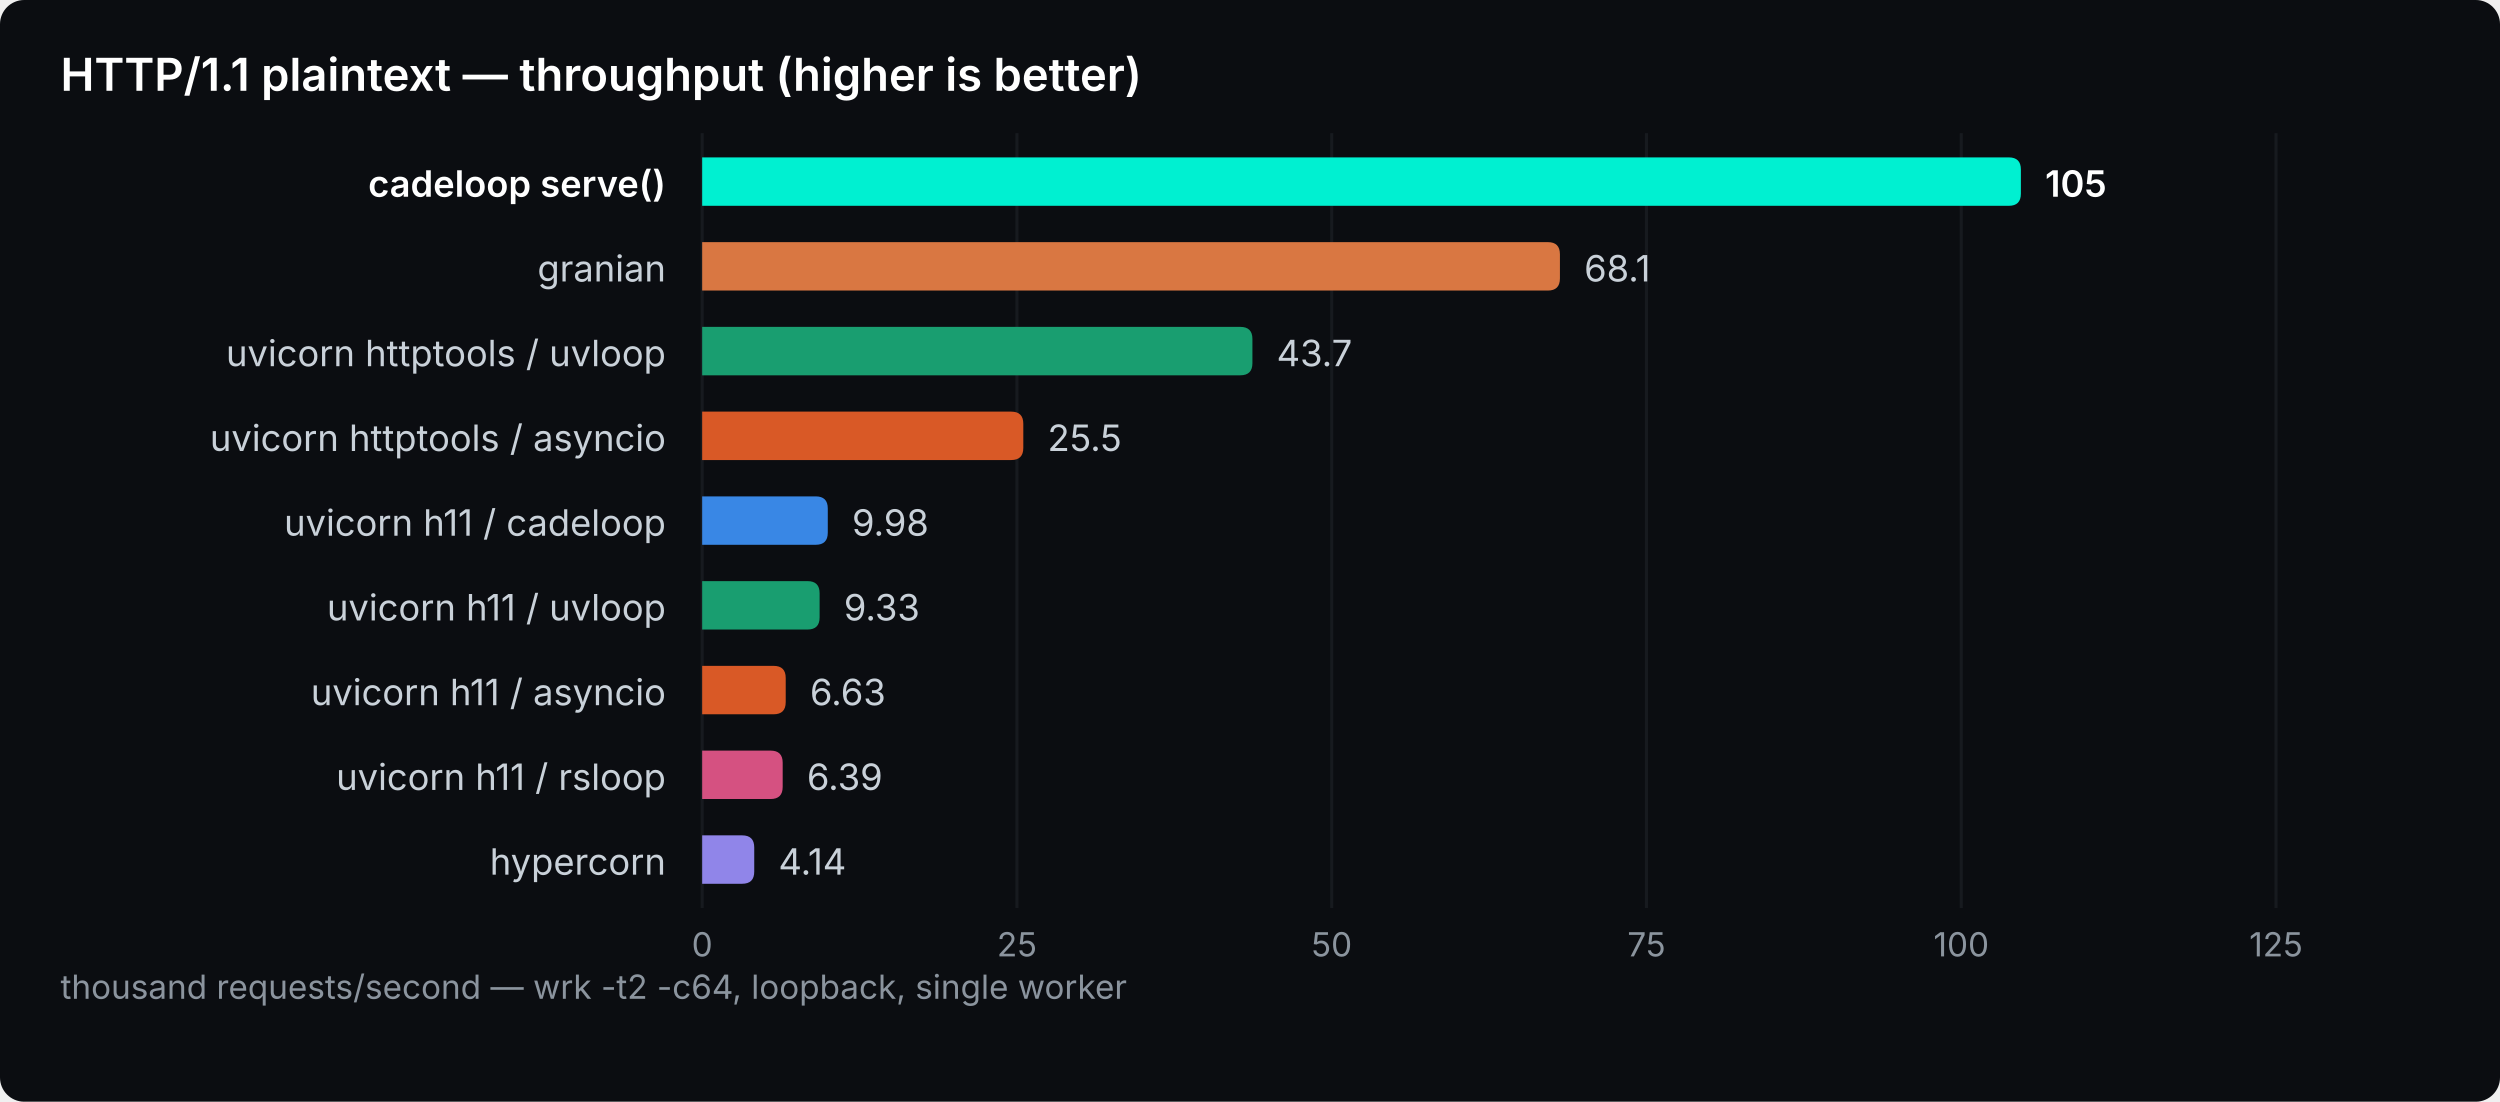
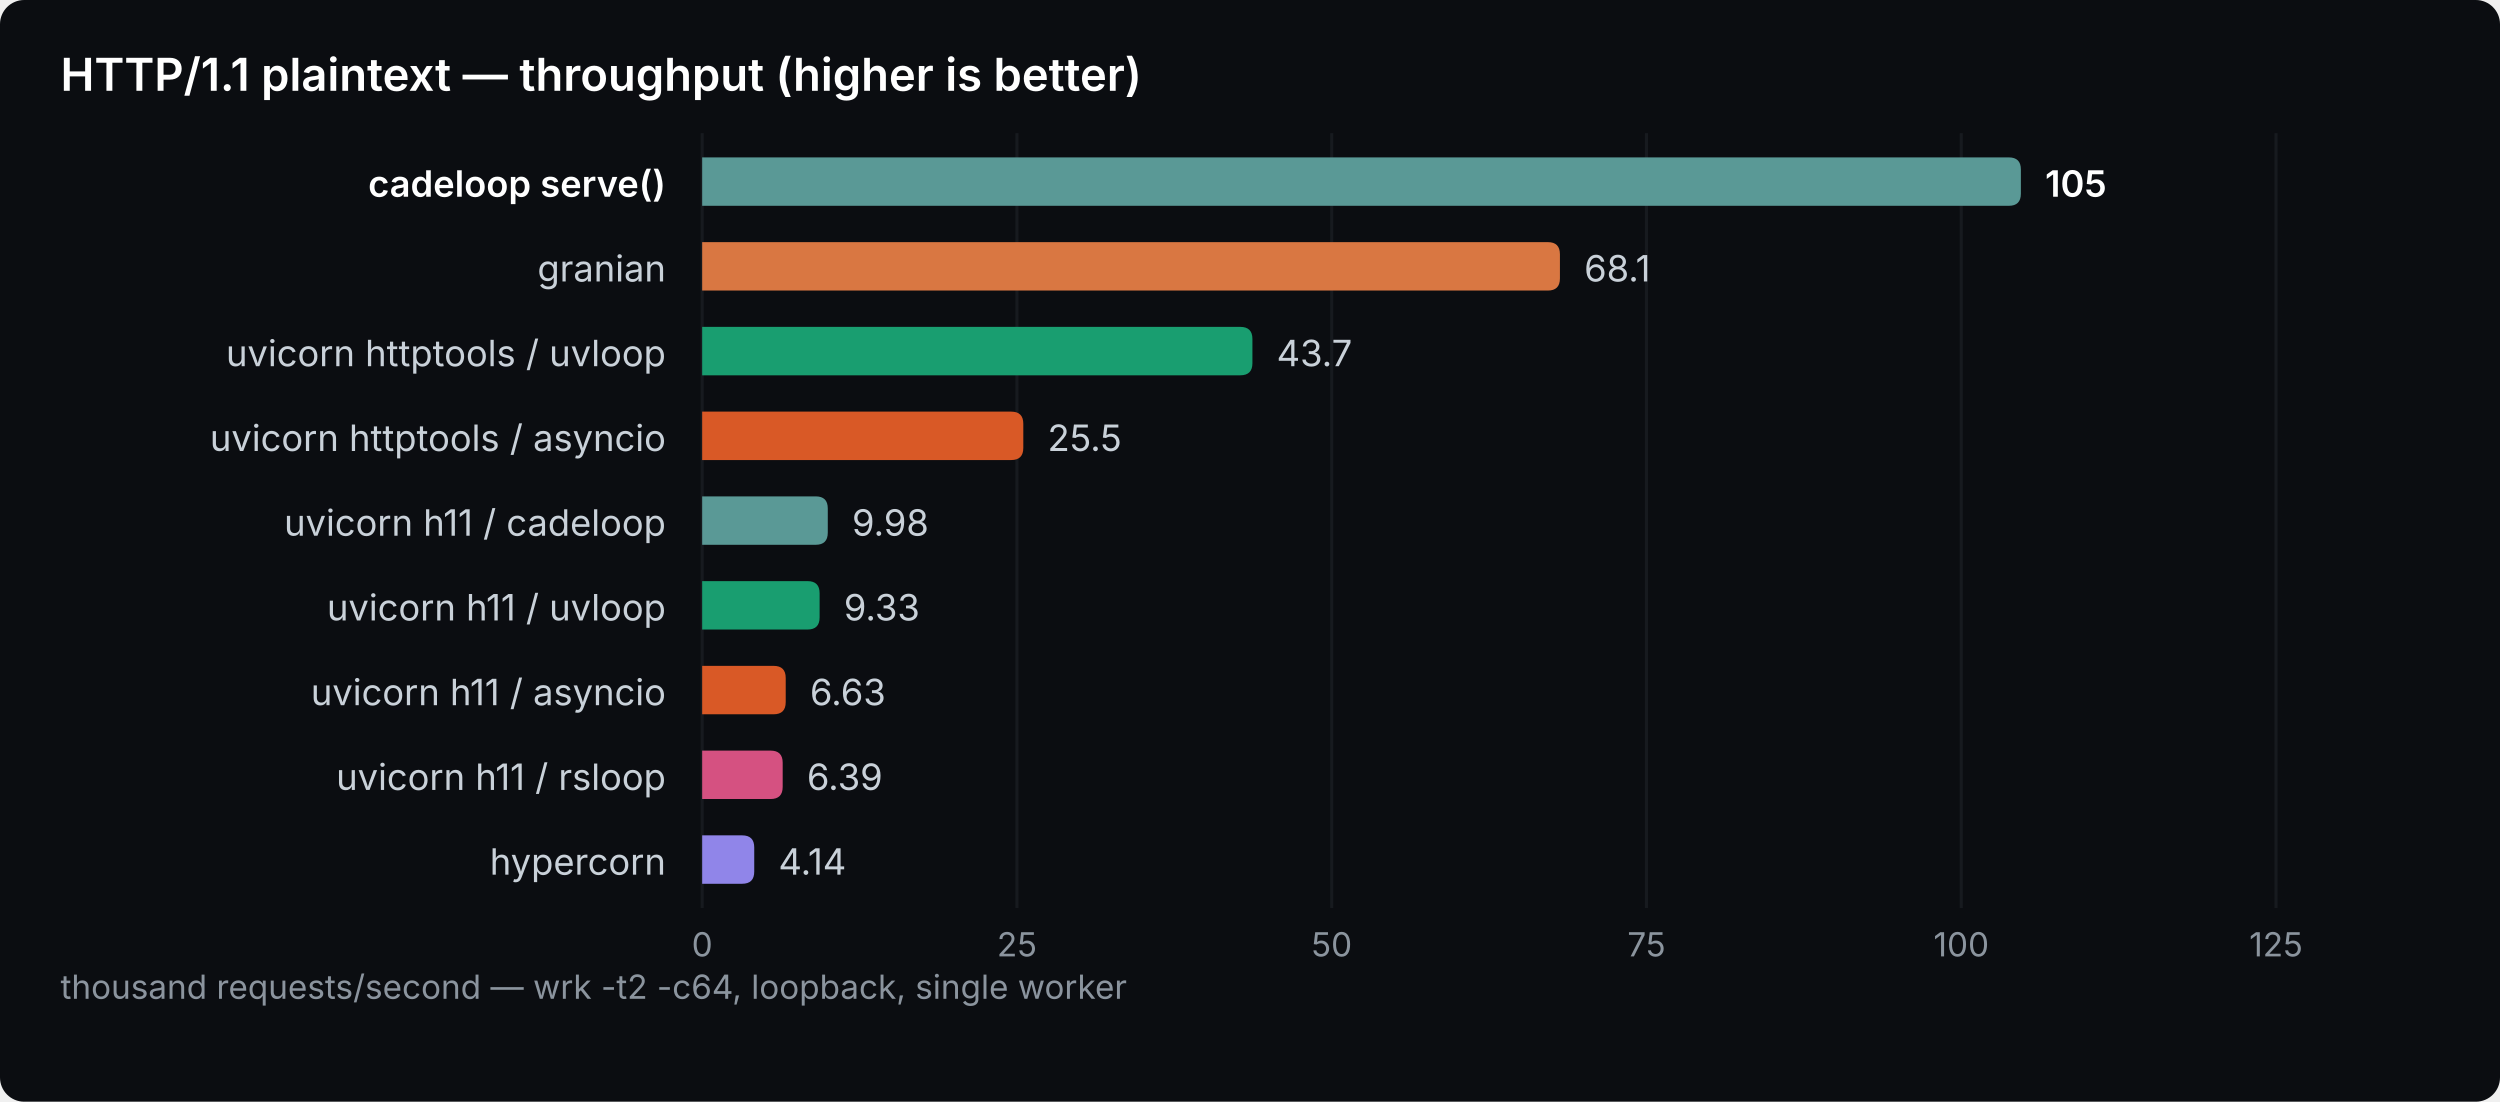
<svg xmlns="http://www.w3.org/2000/svg" viewBox="0 0 826 364" width="826" height="364" font-family="system-ui, -apple-system, 'Segoe UI', sans-serif">
  <rect width="826" height="364" fill="#0B0D11" rx="8" />
  <text x="20" y="30" font-size="15" font-weight="600" fill="#ffffff">HTTP/1.1 plaintext — throughput (higher is better)</text>
  <line x1="232.0" y1="44" x2="232.0" y2="300" stroke="#171A1F" stroke-width="1" />
  <text x="232.0" y="316" font-size="11" fill="#8b949e" text-anchor="middle">0</text>
  <line x1="336.0" y1="44" x2="336.0" y2="300" stroke="#171A1F" stroke-width="1" />
  <text x="336.0" y="316" font-size="11" fill="#8b949e" text-anchor="middle">25</text>
  <line x1="440.0" y1="44" x2="440.0" y2="300" stroke="#171A1F" stroke-width="1" />
  <text x="440.0" y="316" font-size="11" fill="#8b949e" text-anchor="middle">50</text>
  <line x1="544.0" y1="44" x2="544.0" y2="300" stroke="#171A1F" stroke-width="1" />
  <text x="544.0" y="316" font-size="11" fill="#8b949e" text-anchor="middle">75</text>
  <line x1="648.0" y1="44" x2="648.0" y2="300" stroke="#171A1F" stroke-width="1" />
  <text x="648.0" y="316" font-size="11" fill="#8b949e" text-anchor="middle">100</text>
  <line x1="752.0" y1="44" x2="752.0" y2="300" stroke="#171A1F" stroke-width="1" />
  <text x="752.0" y="316" font-size="11" fill="#8b949e" text-anchor="middle">125</text>
  <text x="220" y="65" font-size="12" font-weight="600" fill="#ffffff" text-anchor="end">cadeloop serve()</text>
-   <path d="M232.0,52.0 h431.7 q4.0,0 4.0,4.0 v8.0 q0,4.0 -4.0,4.0 h-431.7 z" fill="#00F0D1" />
+   <path d="M232.0,52.0 h431.7 q4.0,0 4.0,4.0 v8.0 q0,4.0 -4.0,4.0 h-431.7 z" fill="#5a9996" />
  <rect x="232.0" y="51.0" width="0" height="0" fill="#0B0D11" />
  <text x="675.7" y="65" font-size="12" font-weight="600" fill="#ffffff">105</text>
  <text x="220" y="93" font-size="12" font-weight="400" fill="#c9d1d9" text-anchor="end">granian</text>
  <path d="M232.0,80.0 h279.4 q4.0,0 4.0,4.0 v8.0 q0,4.0 -4.0,4.0 h-279.4 z" fill="#d97742" />
  <rect x="232.0" y="79.0" width="0" height="0" fill="#0B0D11" />
  <text x="523.4" y="93" font-size="12" font-weight="400" fill="#c9d1d9">68.1</text>
  <text x="220" y="121" font-size="12" font-weight="400" fill="#c9d1d9" text-anchor="end">uvicorn httptools / uvloop</text>
  <path d="M232.0,108.0 h177.8 q4.0,0 4.0,4.0 v8.0 q0,4.0 -4.0,4.0 h-177.8 z" fill="#199e70" />
  <rect x="232.0" y="107.0" width="0" height="0" fill="#0B0D11" />
  <text x="421.8" y="121" font-size="12" font-weight="400" fill="#c9d1d9">43.7</text>
  <text x="220" y="149" font-size="12" font-weight="400" fill="#c9d1d9" text-anchor="end">uvicorn httptools / asyncio</text>
  <path d="M232.0,136.0 h102.1 q4.0,0 4.0,4.0 v8.0 q0,4.0 -4.0,4.0 h-102.1 z" fill="#d95926" />
  <rect x="232.0" y="135.0" width="0" height="0" fill="#0B0D11" />
  <text x="346.1" y="149" font-size="12" font-weight="400" fill="#c9d1d9">25.5</text>
  <text x="220" y="177" font-size="12" font-weight="400" fill="#c9d1d9" text-anchor="end">uvicorn h11 / cadeloop</text>
-   <path d="M232.0,164.0 h37.5 q4.0,0 4.0,4.0 v8.0 q0,4.0 -4.0,4.0 h-37.5 z" fill="#3987e5" />
+   <path d="M232.0,164.0 h37.5 q4.0,0 4.0,4.0 v8.0 q0,4.0 -4.0,4.0 h-37.5 z" fill="#5a9996" />
  <rect x="232.0" y="163.0" width="0" height="0" fill="#0B0D11" />
  <text x="281.5" y="177" font-size="12" font-weight="400" fill="#c9d1d9">9.98</text>
  <text x="220" y="205" font-size="12" font-weight="400" fill="#c9d1d9" text-anchor="end">uvicorn h11 / uvloop</text>
  <path d="M232.0,192.0 h34.8 q4.0,0 4.0,4.0 v8.0 q0,4.0 -4.0,4.0 h-34.8 z" fill="#199e70" />
  <rect x="232.0" y="191.0" width="0" height="0" fill="#0B0D11" />
  <text x="278.8" y="205" font-size="12" font-weight="400" fill="#c9d1d9">9.33</text>
  <text x="220" y="233" font-size="12" font-weight="400" fill="#c9d1d9" text-anchor="end">uvicorn h11 / asyncio</text>
  <path d="M232.0,220.0 h23.6 q4.0,0 4.0,4.0 v8.0 q0,4.0 -4.0,4.0 h-23.6 z" fill="#d95926" />
  <rect x="232.0" y="219.0" width="0" height="0" fill="#0B0D11" />
  <text x="267.6" y="233" font-size="12" font-weight="400" fill="#c9d1d9">6.63</text>
  <text x="220" y="261" font-size="12" font-weight="400" fill="#c9d1d9" text-anchor="end">uvicorn h11 / rsloop</text>
  <path d="M232.0,248.0 h22.6 q4.0,0 4.0,4.0 v8.0 q0,4.0 -4.0,4.0 h-22.6 z" fill="#d55181" />
  <rect x="232.0" y="247.0" width="0" height="0" fill="#0B0D11" />
  <text x="266.6" y="261" font-size="12" font-weight="400" fill="#c9d1d9">6.39</text>
  <text x="220" y="289" font-size="12" font-weight="400" fill="#c9d1d9" text-anchor="end">hypercorn</text>
  <path d="M232.0,276.0 h13.2 q4.0,0 4.0,4.0 v8.0 q0,4.0 -4.0,4.0 h-13.2 z" fill="#9085e9" />
  <rect x="232.0" y="275.0" width="0" height="0" fill="#0B0D11" />
  <text x="257.2" y="289" font-size="12" font-weight="400" fill="#c9d1d9">4.14</text>
  <text x="20" y="330" font-size="11" fill="#8b949e">thousand requests/second — wrk -t2 -c64, loopback, single worker</text>
</svg>
